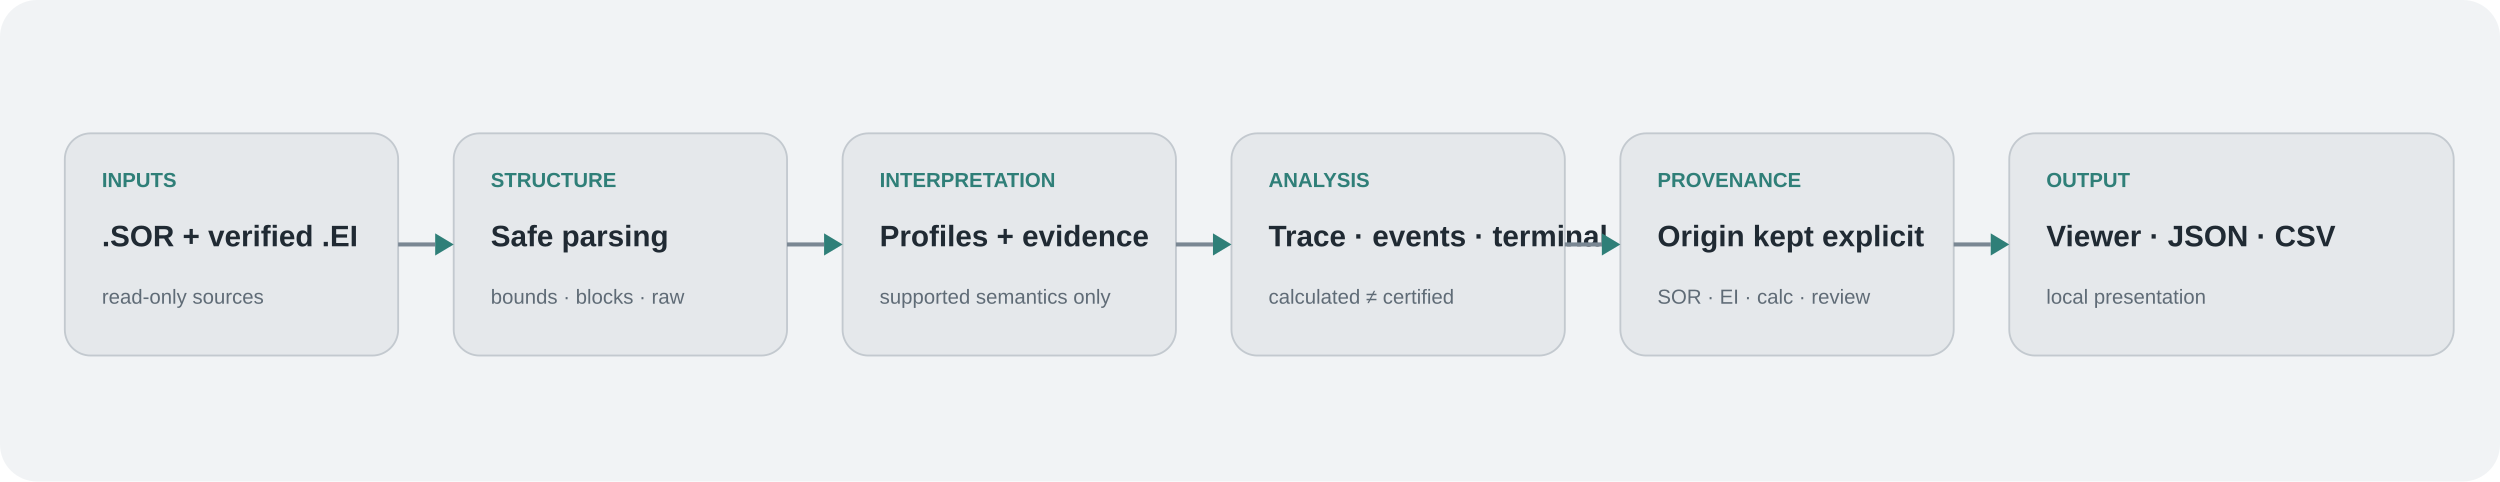
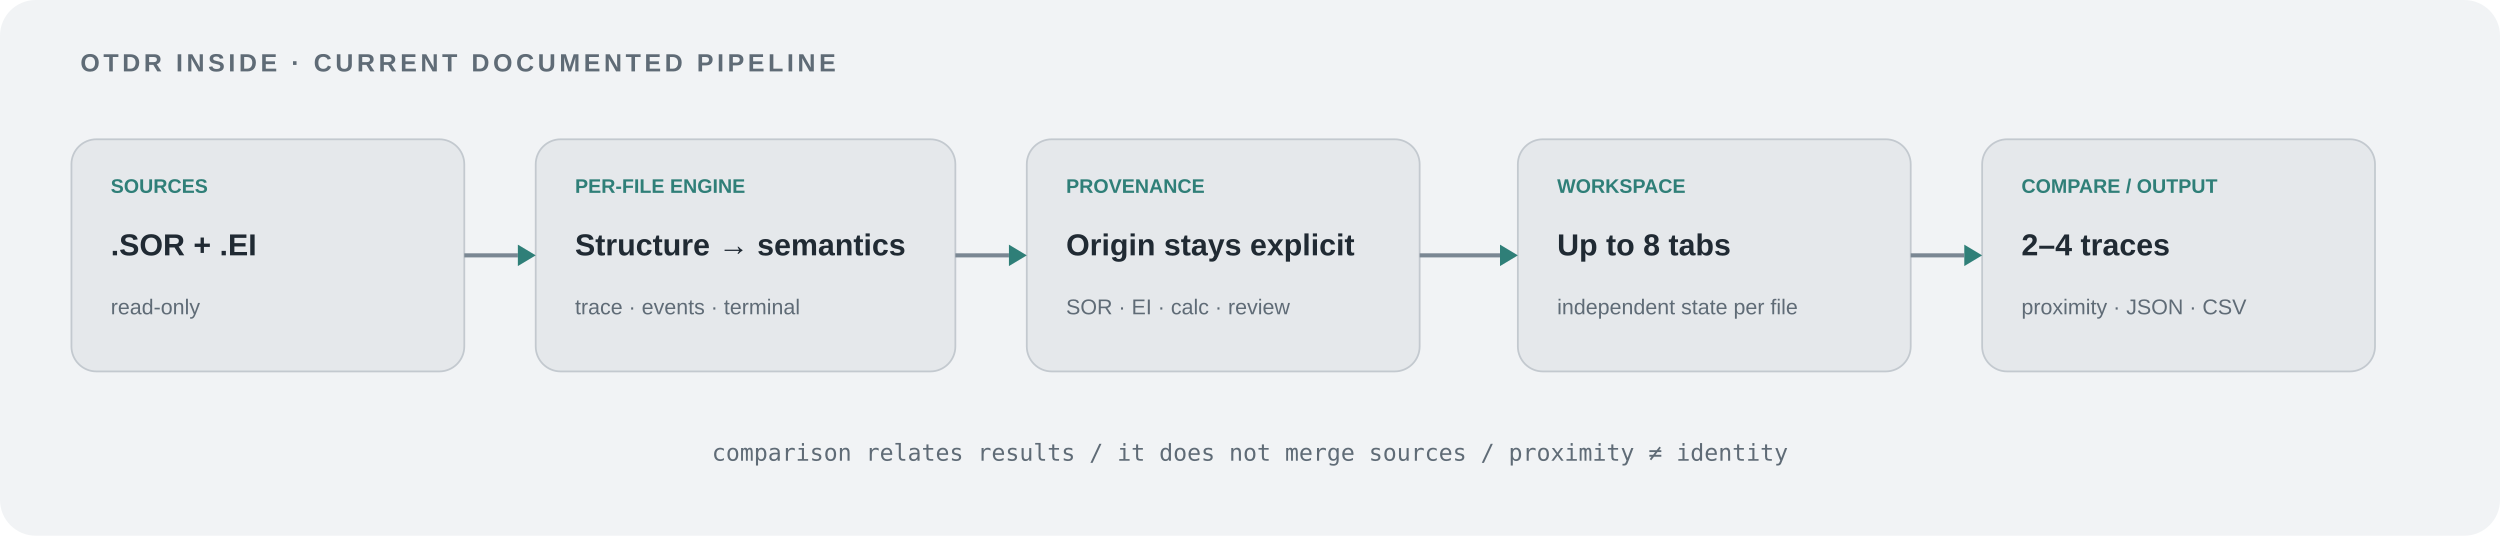
- <svg xmlns="http://www.w3.org/2000/svg" width="1350" height="260" viewBox="0 0 1350 260">
+ <svg xmlns="http://www.w3.org/2000/svg" width="1400" height="300" viewBox="0 0 1400 300">
  <style>.bg{fill:#f1f3f5}.card{fill:#e5e8eb;stroke:#c3c9cf}.t{fill:#202a33}.s{fill:#5f6b76}.a{fill:#2f7f78}.ln{stroke:#7a8793}@media(prefers-color-scheme:dark){.bg{fill:#11161d}.card{fill:#232931;stroke:#434d57}.t{fill:#f0f3f5}.s{fill:#a5b0ba}.a{fill:#65d6c3}.ln{stroke:#53677a}}</style>
-   <rect class="bg" width="1350" height="260" rx="20" />
+   <rect class="bg" width="1400" height="300" rx="20" />
  <g font-family="Segoe UI,Arial,sans-serif">
-     <rect class="card" x="35" y="72" width="180" height="120" rx="14" />
-     <text class="a" x="55" y="101" font-size="11" font-weight="700">INPUTS</text>
-     <text class="t" x="55" y="133" font-size="16" font-weight="700">.SOR + verified .EI</text>
-     <text class="s" x="55" y="164" font-size="11">read-only sources</text>
-     <rect class="card" x="245" y="72" width="180" height="120" rx="14" />
-     <text class="a" x="265" y="101" font-size="11" font-weight="700">STRUCTURE</text>
-     <text class="t" x="265" y="133" font-size="16" font-weight="700">Safe parsing</text>
-     <text class="s" x="265" y="164" font-size="11">bounds · blocks · raw</text>
-     <rect class="card" x="455" y="72" width="180" height="120" rx="14" />
-     <text class="a" x="475" y="101" font-size="11" font-weight="700">INTERPRETATION</text>
-     <text class="t" x="475" y="133" font-size="16" font-weight="700">Profiles + evidence</text>
-     <text class="s" x="475" y="164" font-size="11">supported semantics only</text>
-     <rect class="card" x="665" y="72" width="180" height="120" rx="14" />
-     <text class="a" x="685" y="101" font-size="11" font-weight="700">ANALYSIS</text>
-     <text class="t" x="685" y="133" font-size="16" font-weight="700">Trace · events · terminal</text>
-     <text class="s" x="685" y="164" font-size="11">calculated ≠ certified</text>
-     <rect class="card" x="875" y="72" width="180" height="120" rx="14" />
-     <text class="a" x="895" y="101" font-size="11" font-weight="700">PROVENANCE</text>
-     <text class="t" x="895" y="133" font-size="16" font-weight="700">Origin kept explicit</text>
-     <text class="s" x="895" y="164" font-size="11">SOR · EI · calc · review</text>
-     <rect class="card" x="1085" y="72" width="240" height="120" rx="14" />
-     <text class="a" x="1105" y="101" font-size="11" font-weight="700">OUTPUT</text>
-     <text class="t" x="1105" y="133" font-size="16" font-weight="700">Viewer · JSON · CSV</text>
-     <text class="s" x="1105" y="164" font-size="11">local presentation</text>
-     <path class="ln" d="M215 132H235" stroke-width="2.2" />
-     <path class="a" d="M245 132l-10-6v12z" />
-     <path class="ln" d="M425 132H445" stroke-width="2.2" />
-     <path class="a" d="M455 132l-10-6v12z" />
-     <path class="ln" d="M635 132H655" stroke-width="2.2" />
-     <path class="a" d="M665 132l-10-6v12z" />
-     <path class="ln" d="M845 132H865" stroke-width="2.2" />
-     <path class="a" d="M875 132l-10-6v12z" />
-     <path class="ln" d="M1055 132H1075" stroke-width="2.2" />
-     <path class="a" d="M1085 132l-10-6v12z" />
+     <text x="45" y="40" class="s" font-size="14" font-weight="700" letter-spacing="2">OTDR INSIDE · CURRENT DOCUMENTED PIPELINE</text>
+     <rect class="card" x="40" y="78" width="220" height="130" rx="14" />
+     <text class="a" x="62" y="108" font-size="11" font-weight="700">SOURCES</text>
+     <text class="t" x="62" y="143" font-size="17" font-weight="700">.SOR + .EI</text>
+     <text class="s" x="62" y="176" font-size="12">read-only</text>
+     <rect class="card" x="300" y="78" width="235" height="130" rx="14" />
+     <text class="a" x="322" y="108" font-size="11" font-weight="700">PER-FILE ENGINE</text>
+     <text class="t" x="322" y="143" font-size="17" font-weight="700">Structure → semantics</text>
+     <text class="s" x="322" y="176" font-size="12">trace · events · terminal</text>
+     <rect class="card" x="575" y="78" width="220" height="130" rx="14" />
+     <text class="a" x="597" y="108" font-size="11" font-weight="700">PROVENANCE</text>
+     <text class="t" x="597" y="143" font-size="17" font-weight="700">Origin stays explicit</text>
+     <text class="s" x="597" y="176" font-size="12">SOR · EI · calc · review</text>
+     <rect class="card" x="850" y="78" width="220" height="130" rx="14" />
+     <text class="a" x="872" y="108" font-size="11" font-weight="700">WORKSPACE</text>
+     <text class="t" x="872" y="143" font-size="17" font-weight="700">Up to 8 tabs</text>
+     <text class="s" x="872" y="176" font-size="12">independent state per file</text>
+     <rect class="card" x="1110" y="78" width="220" height="130" rx="14" />
+     <text class="a" x="1132" y="108" font-size="11" font-weight="700">COMPARE / OUTPUT</text>
+     <text class="t" x="1132" y="143" font-size="17" font-weight="700">2–4 traces</text>
+     <text class="s" x="1132" y="176" font-size="12">proximity · JSON · CSV</text>
+     <g class="ln" stroke-width="2.3">
+       <path d="M260 143H290" />
+       <path d="M535 143H565" />
+       <path d="M795 143H840" />
+       <path d="M1070 143H1100" />
+     </g>
+     <g class="a">
+       <path d="M300 143l-10-6v12z" />
+       <path d="M575 143l-10-6v12z" />
+       <path d="M850 143l-10-6v12z" />
+       <path d="M1110 143l-10-6v12z" />
+     </g>
+     <text x="700" y="258" text-anchor="middle" class="s" font-family="Consolas,monospace" font-size="13">comparison relates results / it does not merge sources / proximity ≠ identity</text>
  </g>
</svg>
